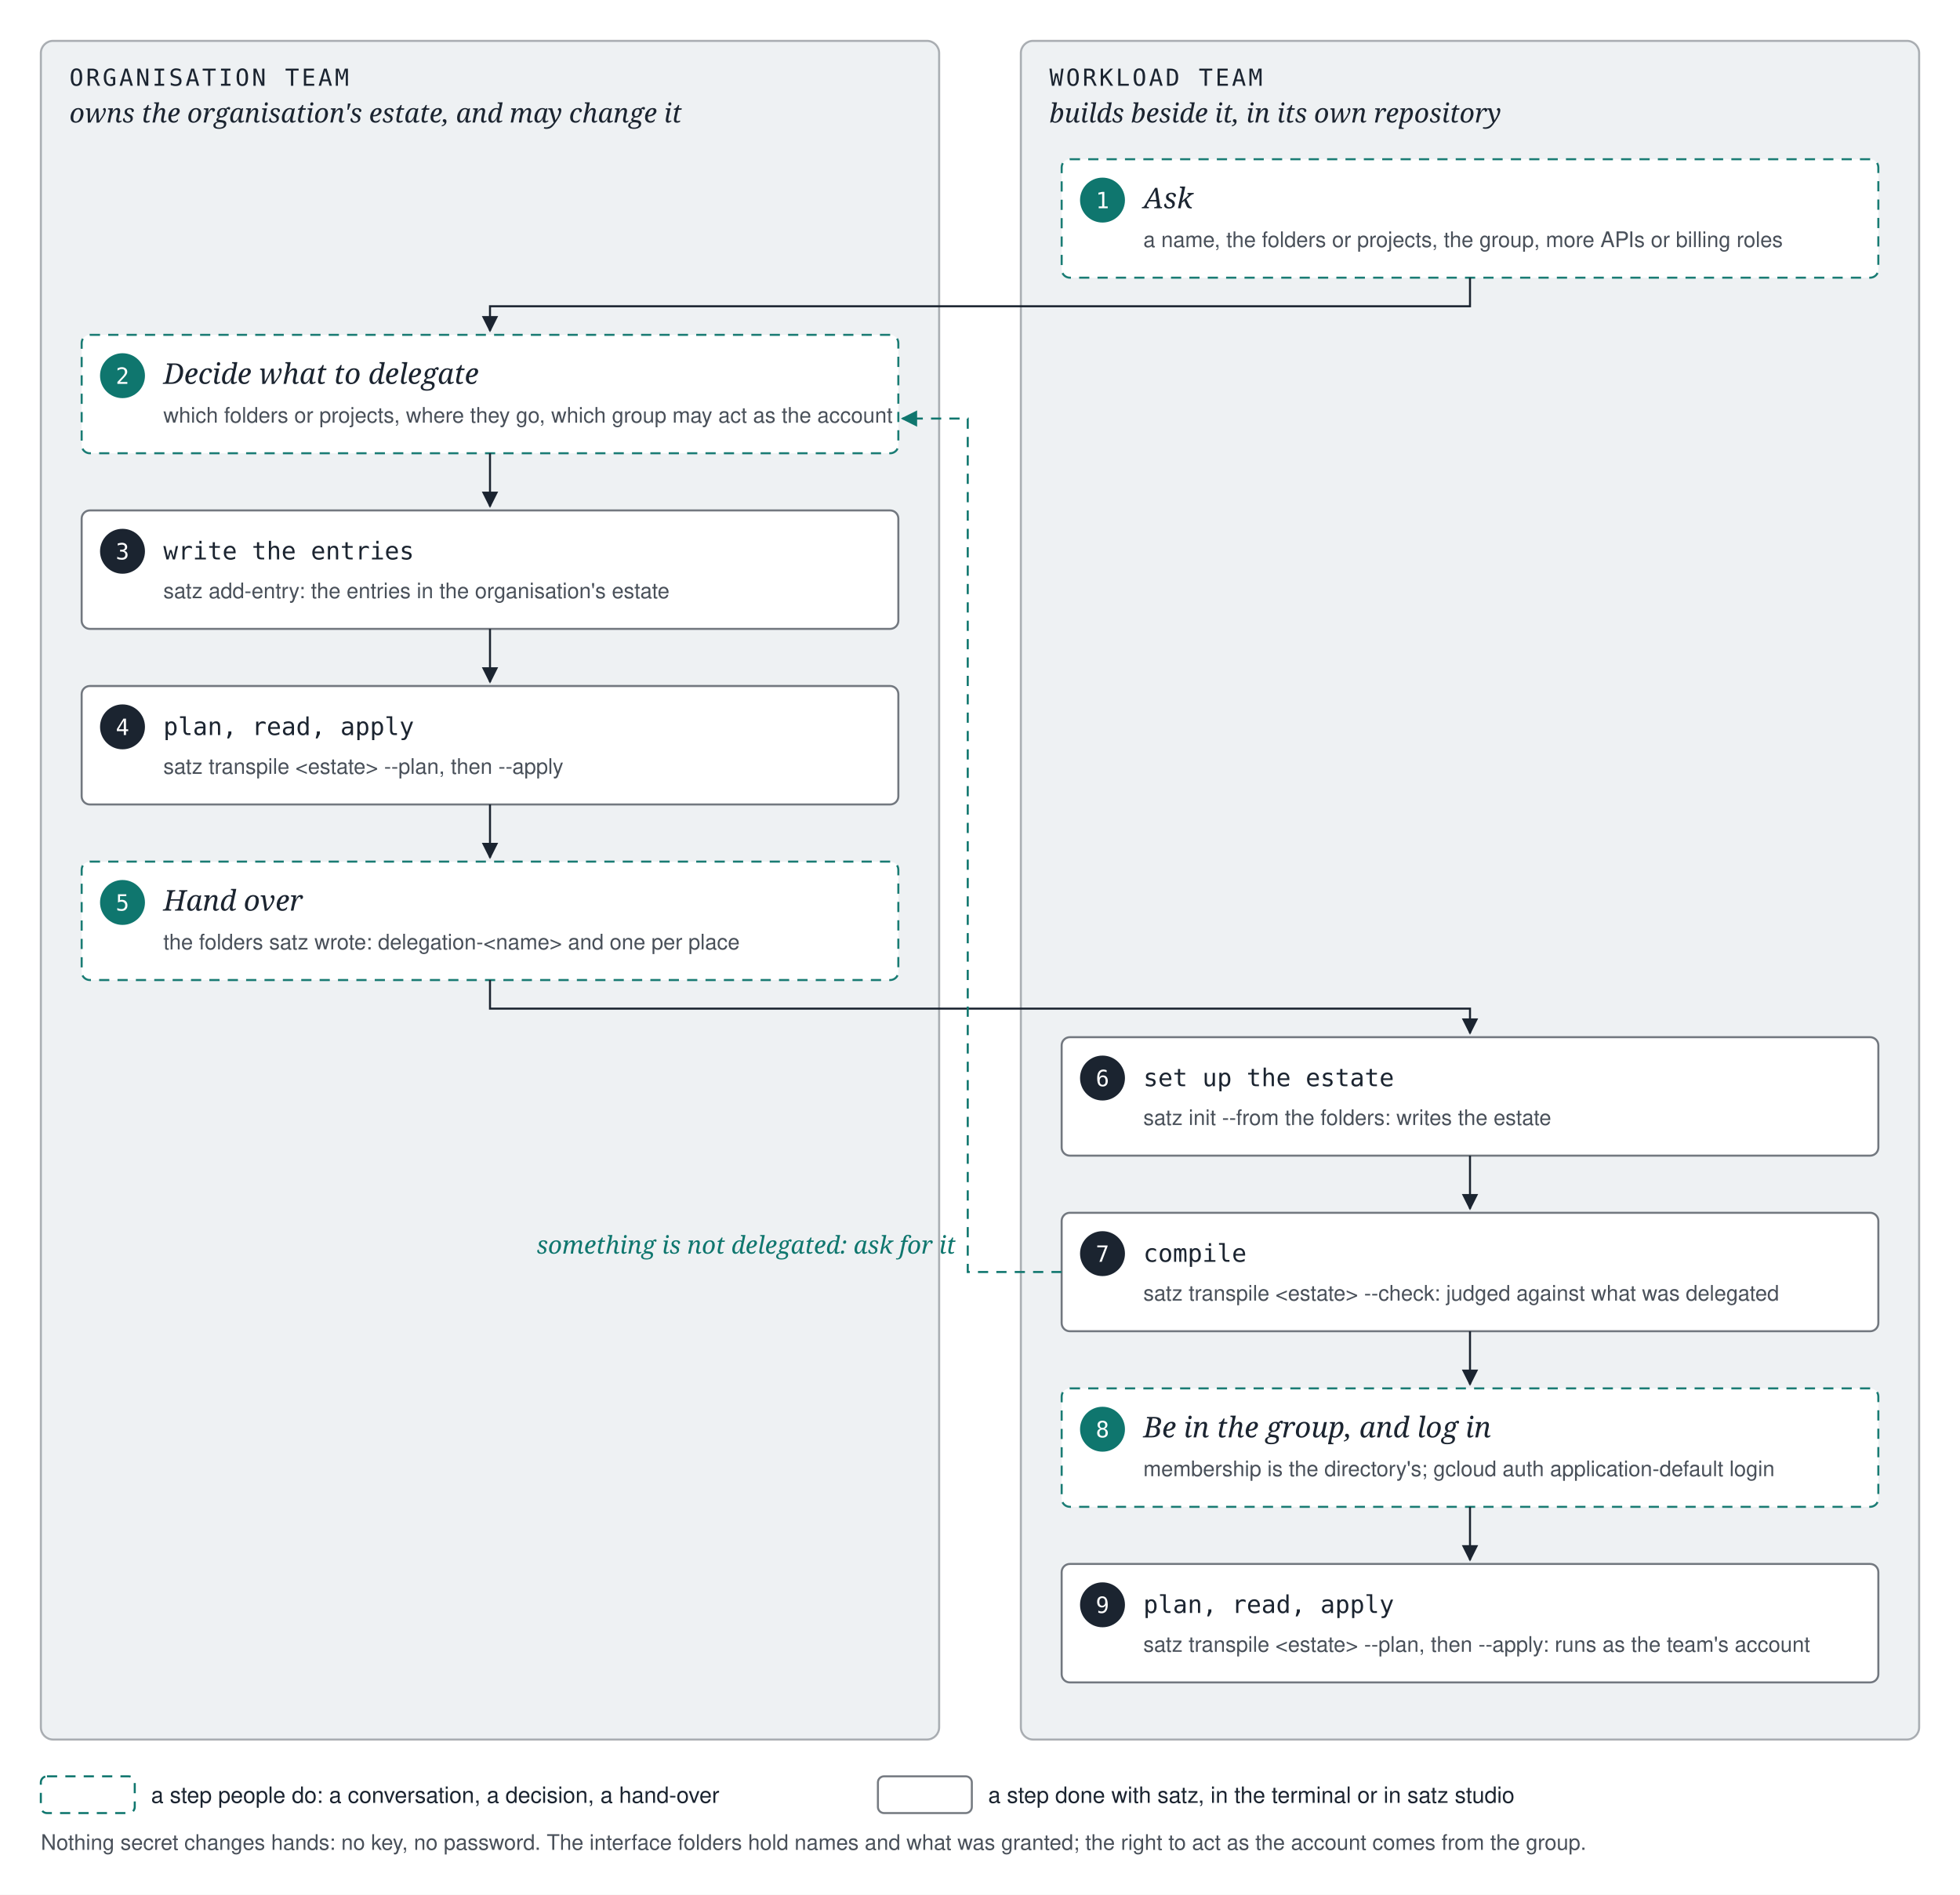
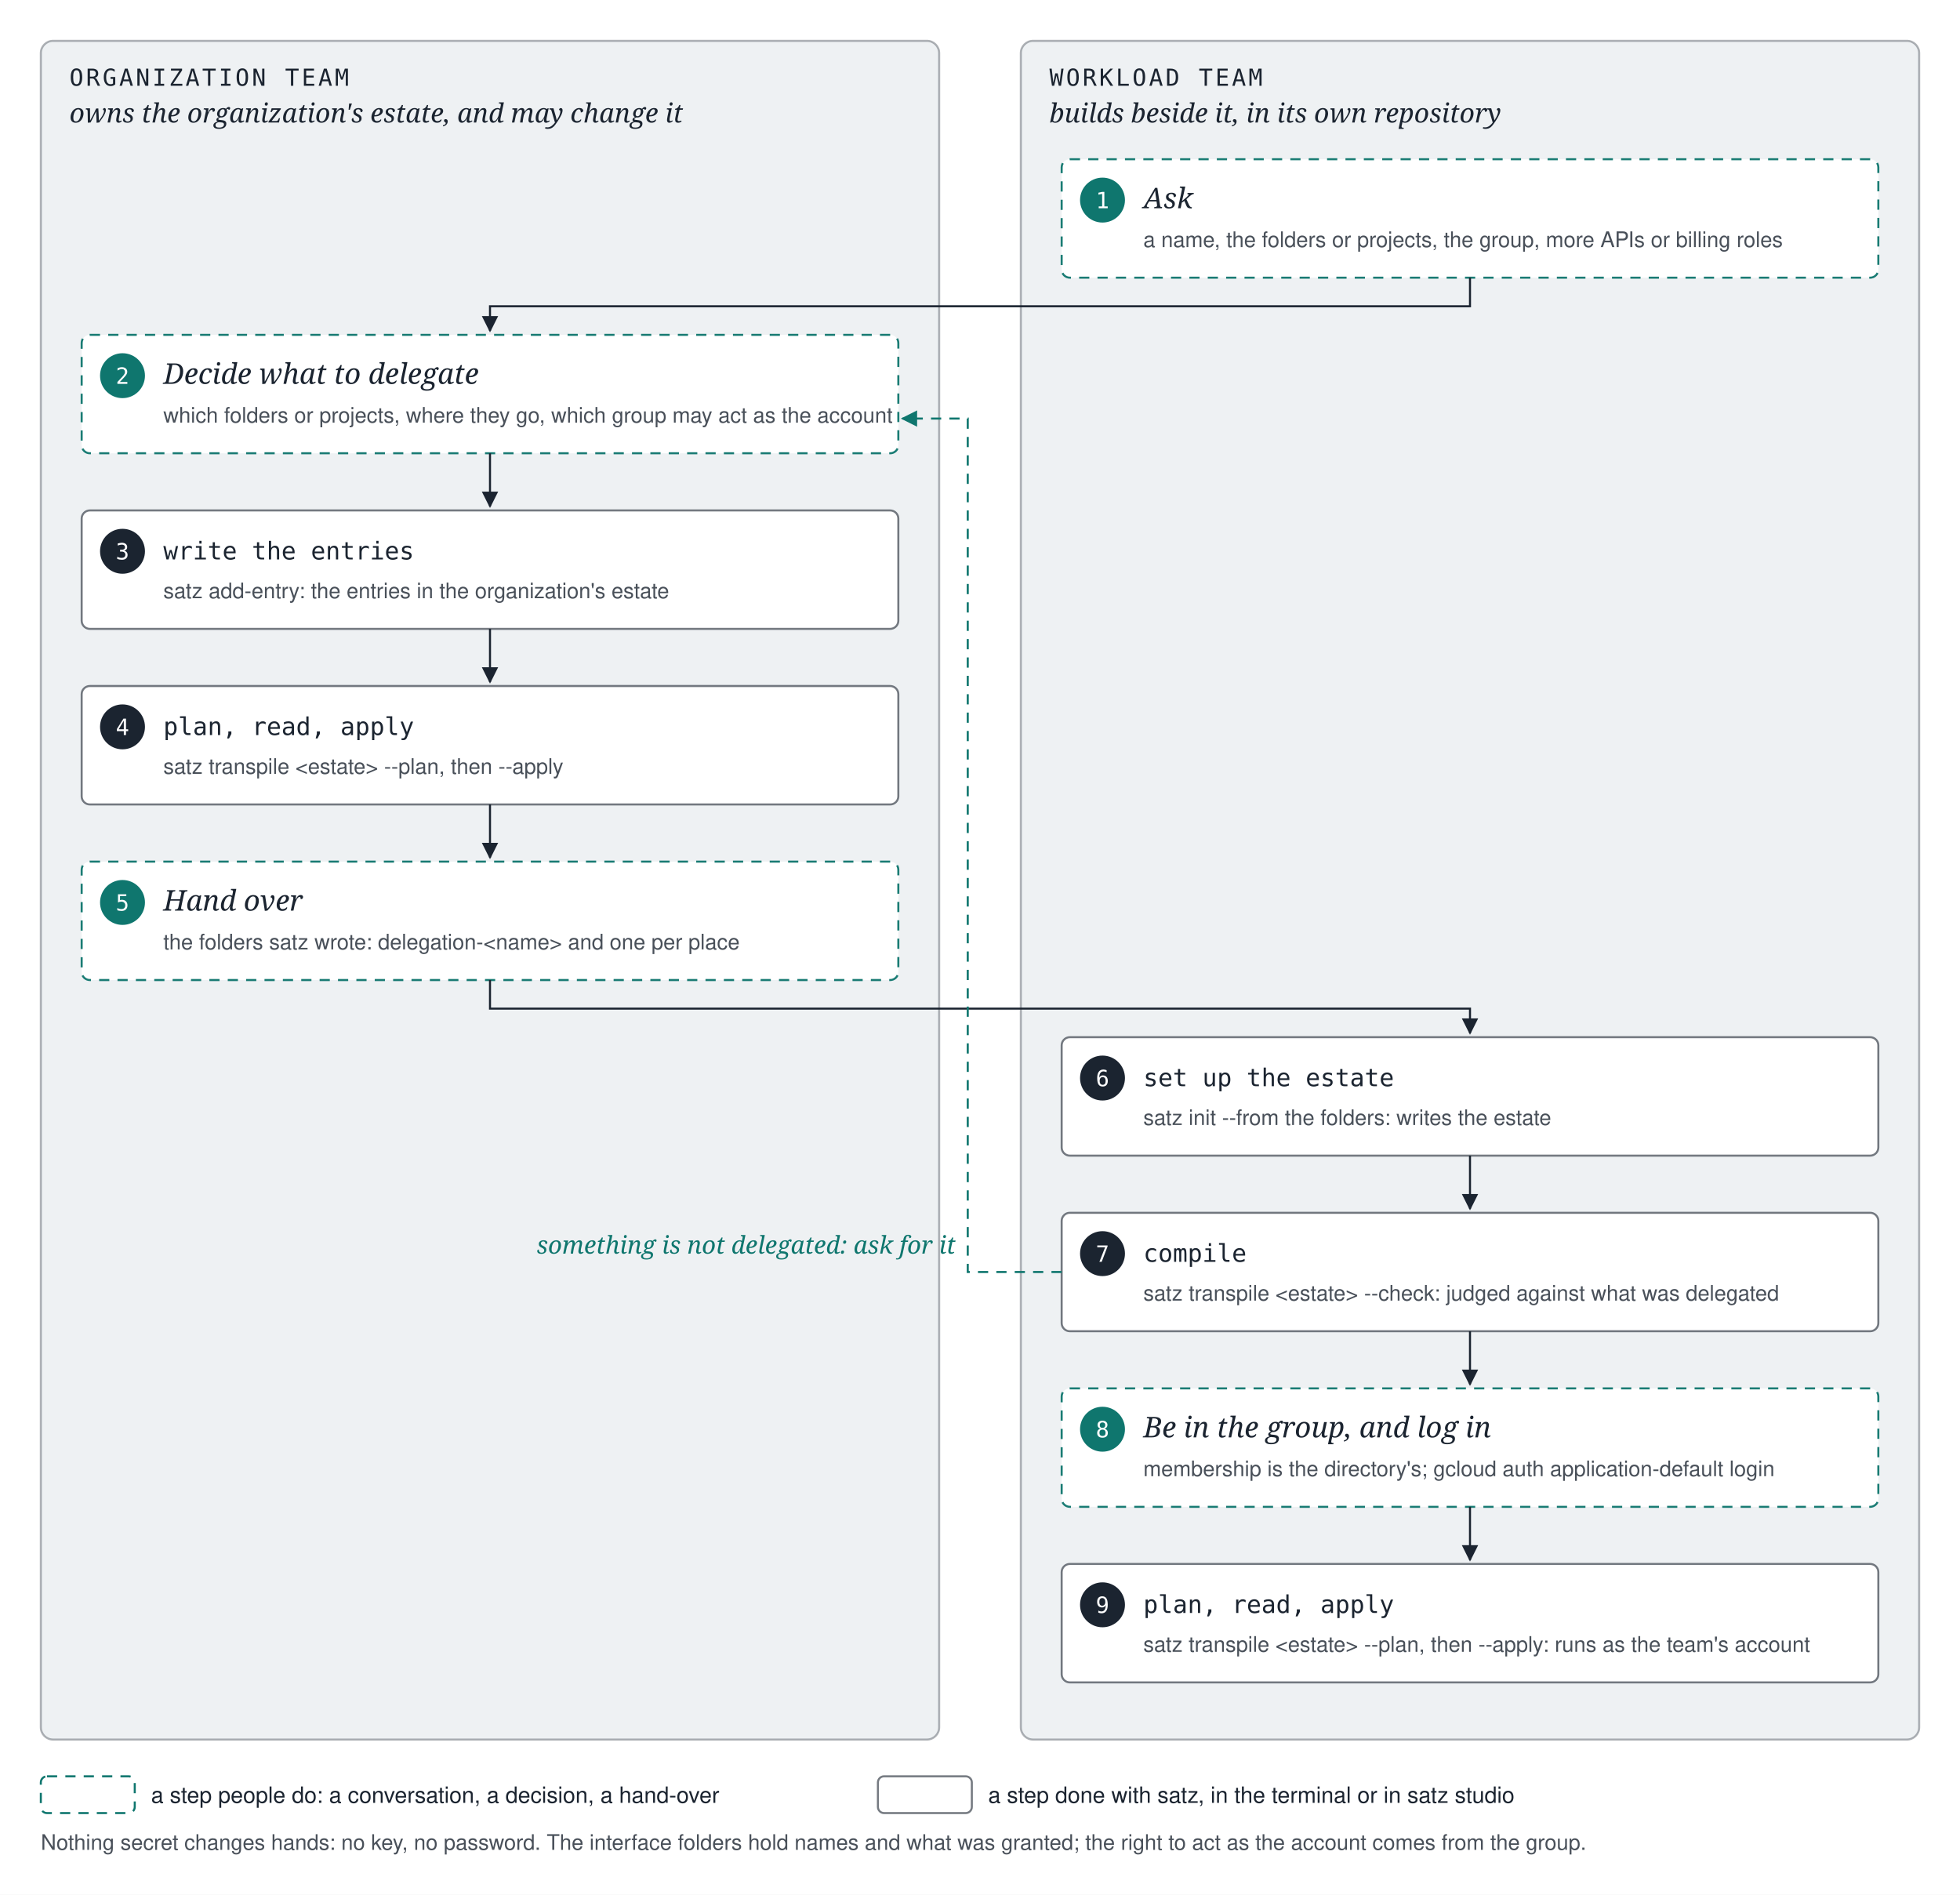
- <svg xmlns="http://www.w3.org/2000/svg" viewBox="0 0 960 928" width="960" height="928" role="img" aria-label="Two lanes, the organisation team on the left and the workload team on the right, and nine steps. 1, workload team, a step people do: ask — a name, the folders or projects, the group, more APIs or billing roles if needed. 2, organisation team, a step people do: decide what to delegate — which folders or projects, where they go, which group may act as the account. 3, organisation team, with satz: write the entries into the params of the organisation's estate. 4, organisation team, with satz: plan, read, apply — satz transpile with --plan, then --apply. 5, organisation team, a step people do: hand over the interface folders and the account's name. 6, workload team, with satz: set up the estate — interfaces/incoming, config.toml, the estate file. 7, workload team, with satz: compile — satz transpile --check judges the estate against what was delegated. A dashed arrow leads from step 7 back to step 2: something is not delegated, ask for it. 8, workload team, a step people do: be in the group and log in. 9, workload team, with satz: plan, read, apply — it runs as the team's account.">
+ <svg xmlns="http://www.w3.org/2000/svg" viewBox="0 0 960 928" width="960" height="928" role="img" aria-label="Two lanes, the organization team on the left and the workload team on the right, and nine steps. 1, workload team, a step people do: ask — a name, the folders or projects, the group, more APIs or billing roles if needed. 2, organization team, a step people do: decide what to delegate — which folders or projects, where they go, which group may act as the account. 3, organization team, with satz: write the entries into the params of the organization's estate. 4, organization team, with satz: plan, read, apply — satz transpile with --plan, then --apply. 5, organization team, a step people do: hand over the interface folders and the account's name. 6, workload team, with satz: set up the estate — interfaces/incoming, config.toml, the estate file. 7, workload team, with satz: compile — satz transpile --check judges the estate against what was delegated. A dashed arrow leads from step 7 back to step 2: something is not delegated, ask for it. 8, workload team, a step people do: be in the group and log in. 9, workload team, with satz: plan, read, apply — it runs as the team's account.">
  <defs>
    <marker id="arr" viewBox="0 0 10 10" refX="9" refY="5" markerWidth="8" markerHeight="8" orient="auto-start-reverse">
      <path d="M0,0 L10,5 L0,10 z" fill="#1B2430" />
    </marker>
    <marker id="arr-acc" viewBox="0 0 10 10" refX="9" refY="5" markerWidth="8" markerHeight="8" orient="auto-start-reverse">
      <path d="M0,0 L10,5 L0,10 z" fill="#0F766E" />
    </marker>
  </defs>
  <rect x="0" y="0" width="960" height="928" fill="#FFFFFF" />
  <rect x="20" y="20" width="440" height="832" rx="6" fill="#EEF1F3" stroke="#1B2430" stroke-opacity="0.35" />
-   <text x="34" y="42" font-family="IBM Plex Mono, Menlo, monospace" font-size="11.5" letter-spacing="1.2" fill="#1B2430" font-weight="500">ORGANISATION TEAM</text>
-   <text x="34" y="60" font-family="Newsreader, Georgia, serif" font-style="italic" font-size="13" fill="#1B2430">owns the organisation's estate, and may change it</text>
+   <text x="34" y="42" font-family="IBM Plex Mono, Menlo, monospace" font-size="11.5" letter-spacing="1.2" fill="#1B2430" font-weight="500">ORGANIZATION TEAM</text>
+   <text x="34" y="60" font-family="Newsreader, Georgia, serif" font-style="italic" font-size="13" fill="#1B2430">owns the organization's estate, and may change it</text>
  <rect x="500" y="20" width="440" height="832" rx="6" fill="#EEF1F3" stroke="#1B2430" stroke-opacity="0.35" />
  <text x="514" y="42" font-family="IBM Plex Mono, Menlo, monospace" font-size="11.5" letter-spacing="1.2" fill="#1B2430" font-weight="500">WORKLOAD TEAM</text>
  <text x="514" y="60" font-family="Newsreader, Georgia, serif" font-style="italic" font-size="13" fill="#1B2430">builds beside it, in its own repository</text>
  <rect x="520" y="78" width="400" height="58" rx="4" fill="#FFFFFF" stroke="#0F766E" stroke-opacity="0.95" stroke-dasharray="5 4" />
  <circle cx="540" cy="98" r="11" fill="#0F766E" />
  <text x="540" y="102" text-anchor="middle" font-family="IBM Plex Mono, Menlo, monospace" font-size="11" fill="#FFFFFF" font-weight="500">1</text>
  <text x="560" y="102" font-family="Newsreader, Georgia, serif" font-size="14" fill="#1B2430" font-style="italic">Ask</text>
  <text x="560" y="121" font-family="IBM Plex Sans, Helvetica, sans-serif" font-size="10.5" fill="#1B2430" opacity="0.8">a name, the folders or projects, the group, more APIs or billing roles</text>
  <rect x="40" y="164" width="400" height="58" rx="4" fill="#FFFFFF" stroke="#0F766E" stroke-opacity="0.95" stroke-dasharray="5 4" />
  <circle cx="60" cy="184" r="11" fill="#0F766E" />
  <text x="60" y="188" text-anchor="middle" font-family="IBM Plex Mono, Menlo, monospace" font-size="11" fill="#FFFFFF" font-weight="500">2</text>
  <text x="80" y="188" font-family="Newsreader, Georgia, serif" font-size="14" fill="#1B2430" font-style="italic">Decide what to delegate</text>
  <text x="80" y="207" font-family="IBM Plex Sans, Helvetica, sans-serif" font-size="10.5" fill="#1B2430" opacity="0.8">which folders or projects, where they go, which group may act as the account</text>
  <rect x="40" y="250" width="400" height="58" rx="4" fill="#FFFFFF" stroke="#1B2430" stroke-opacity="0.6" />
  <circle cx="60" cy="270" r="11" fill="#1B2430" />
  <text x="60" y="274" text-anchor="middle" font-family="IBM Plex Mono, Menlo, monospace" font-size="11" fill="#FFFFFF" font-weight="500">3</text>
  <text x="80" y="274" font-family="IBM Plex Mono, Menlo, monospace" font-size="12" fill="#1B2430" font-weight="500">write the entries</text>
-   <text x="80" y="293" font-family="IBM Plex Sans, Helvetica, sans-serif" font-size="10.5" fill="#1B2430" opacity="0.8">satz add-entry: the entries in the organisation's estate</text>
+   <text x="80" y="293" font-family="IBM Plex Sans, Helvetica, sans-serif" font-size="10.5" fill="#1B2430" opacity="0.8">satz add-entry: the entries in the organization's estate</text>
  <rect x="40" y="336" width="400" height="58" rx="4" fill="#FFFFFF" stroke="#1B2430" stroke-opacity="0.6" />
  <circle cx="60" cy="356" r="11" fill="#1B2430" />
  <text x="60" y="360" text-anchor="middle" font-family="IBM Plex Mono, Menlo, monospace" font-size="11" fill="#FFFFFF" font-weight="500">4</text>
  <text x="80" y="360" font-family="IBM Plex Mono, Menlo, monospace" font-size="12" fill="#1B2430" font-weight="500">plan, read, apply</text>
  <text x="80" y="379" font-family="IBM Plex Sans, Helvetica, sans-serif" font-size="10.5" fill="#1B2430" opacity="0.8">satz transpile &lt;estate&gt; --plan, then --apply</text>
  <rect x="40" y="422" width="400" height="58" rx="4" fill="#FFFFFF" stroke="#0F766E" stroke-opacity="0.95" stroke-dasharray="5 4" />
  <circle cx="60" cy="442" r="11" fill="#0F766E" />
  <text x="60" y="446" text-anchor="middle" font-family="IBM Plex Mono, Menlo, monospace" font-size="11" fill="#FFFFFF" font-weight="500">5</text>
  <text x="80" y="446" font-family="Newsreader, Georgia, serif" font-size="14" fill="#1B2430" font-style="italic">Hand over</text>
  <text x="80" y="465" font-family="IBM Plex Sans, Helvetica, sans-serif" font-size="10.5" fill="#1B2430" opacity="0.8">the folders satz wrote: delegation-&lt;name&gt; and one per place</text>
  <rect x="520" y="508" width="400" height="58" rx="4" fill="#FFFFFF" stroke="#1B2430" stroke-opacity="0.6" />
  <circle cx="540" cy="528" r="11" fill="#1B2430" />
  <text x="540" y="532" text-anchor="middle" font-family="IBM Plex Mono, Menlo, monospace" font-size="11" fill="#FFFFFF" font-weight="500">6</text>
  <text x="560" y="532" font-family="IBM Plex Mono, Menlo, monospace" font-size="12" fill="#1B2430" font-weight="500">set up the estate</text>
  <text x="560" y="551" font-family="IBM Plex Sans, Helvetica, sans-serif" font-size="10.5" fill="#1B2430" opacity="0.8">satz init --from the folders: writes the estate</text>
  <rect x="520" y="594" width="400" height="58" rx="4" fill="#FFFFFF" stroke="#1B2430" stroke-opacity="0.6" />
  <circle cx="540" cy="614" r="11" fill="#1B2430" />
  <text x="540" y="618" text-anchor="middle" font-family="IBM Plex Mono, Menlo, monospace" font-size="11" fill="#FFFFFF" font-weight="500">7</text>
  <text x="560" y="618" font-family="IBM Plex Mono, Menlo, monospace" font-size="12" fill="#1B2430" font-weight="500">compile</text>
  <text x="560" y="637" font-family="IBM Plex Sans, Helvetica, sans-serif" font-size="10.5" fill="#1B2430" opacity="0.8">satz transpile &lt;estate&gt; --check: judged against what was delegated</text>
  <rect x="520" y="680" width="400" height="58" rx="4" fill="#FFFFFF" stroke="#0F766E" stroke-opacity="0.95" stroke-dasharray="5 4" />
  <circle cx="540" cy="700" r="11" fill="#0F766E" />
  <text x="540" y="704" text-anchor="middle" font-family="IBM Plex Mono, Menlo, monospace" font-size="11" fill="#FFFFFF" font-weight="500">8</text>
  <text x="560" y="704" font-family="Newsreader, Georgia, serif" font-size="14" fill="#1B2430" font-style="italic">Be in the group, and log in</text>
  <text x="560" y="723" font-family="IBM Plex Sans, Helvetica, sans-serif" font-size="10.5" fill="#1B2430" opacity="0.8">membership is the directory's; gcloud auth application-default login</text>
  <rect x="520" y="766" width="400" height="58" rx="4" fill="#FFFFFF" stroke="#1B2430" stroke-opacity="0.6" />
  <circle cx="540" cy="786" r="11" fill="#1B2430" />
  <text x="540" y="790" text-anchor="middle" font-family="IBM Plex Mono, Menlo, monospace" font-size="11" fill="#FFFFFF" font-weight="500">9</text>
  <text x="560" y="790" font-family="IBM Plex Mono, Menlo, monospace" font-size="12" fill="#1B2430" font-weight="500">plan, read, apply</text>
  <text x="560" y="809" font-family="IBM Plex Sans, Helvetica, sans-serif" font-size="10.5" fill="#1B2430" opacity="0.8">satz transpile &lt;estate&gt; --plan, then --apply: runs as the team's account</text>
  <path d="M720.0,136 L720.0,150 L240.0,150 L240.0,162" fill="none" stroke="#1B2430" marker-end="url(#arr)" />
  <line x1="240.0" y1="222" x2="240.0" y2="248" stroke="#1B2430" marker-end="url(#arr)" />
  <line x1="240.0" y1="308" x2="240.0" y2="334" stroke="#1B2430" marker-end="url(#arr)" />
  <line x1="240.0" y1="394" x2="240.0" y2="420" stroke="#1B2430" marker-end="url(#arr)" />
  <path d="M240.0,480 L240.0,494 L720.0,494 L720.0,506" fill="none" stroke="#1B2430" marker-end="url(#arr)" />
  <line x1="720.0" y1="566" x2="720.0" y2="592" stroke="#1B2430" marker-end="url(#arr)" />
  <line x1="720.0" y1="652" x2="720.0" y2="678" stroke="#1B2430" marker-end="url(#arr)" />
  <line x1="720.0" y1="738" x2="720.0" y2="764" stroke="#1B2430" marker-end="url(#arr)" />
  <path d="M520,623.0 L474,623.0 L474,205.0 L442,205.0" fill="none" stroke="#0F766E" stroke-dasharray="5 4" marker-end="url(#arr-acc)" />
  <text x="468" y="614" text-anchor="end" font-family="Newsreader, Georgia, serif" font-style="italic" font-size="12" fill="#0F766E">something is not delegated: ask for it</text>
  <rect x="20" y="870" width="46" height="18" rx="3" fill="#FFFFFF" stroke="#0F766E" stroke-dasharray="5 4" />
  <text x="74" y="883" font-family="IBM Plex Sans, Helvetica, sans-serif" font-size="11" fill="#1B2430">a step people do: a conversation, a decision, a hand-over</text>
  <rect x="430" y="870" width="46" height="18" rx="3" fill="#FFFFFF" stroke="#1B2430" stroke-opacity="0.6" />
  <text x="484" y="883" font-family="IBM Plex Sans, Helvetica, sans-serif" font-size="11" fill="#1B2430">a step done with satz, in the terminal or in satz studio</text>
  <text x="20" y="906" font-family="IBM Plex Sans, Helvetica, sans-serif" font-size="10.5" fill="#1B2430" opacity="0.8">Nothing secret changes hands: no key, no password. The interface folders hold names and what was granted; the right to act as the account comes from the group.</text>
</svg>
